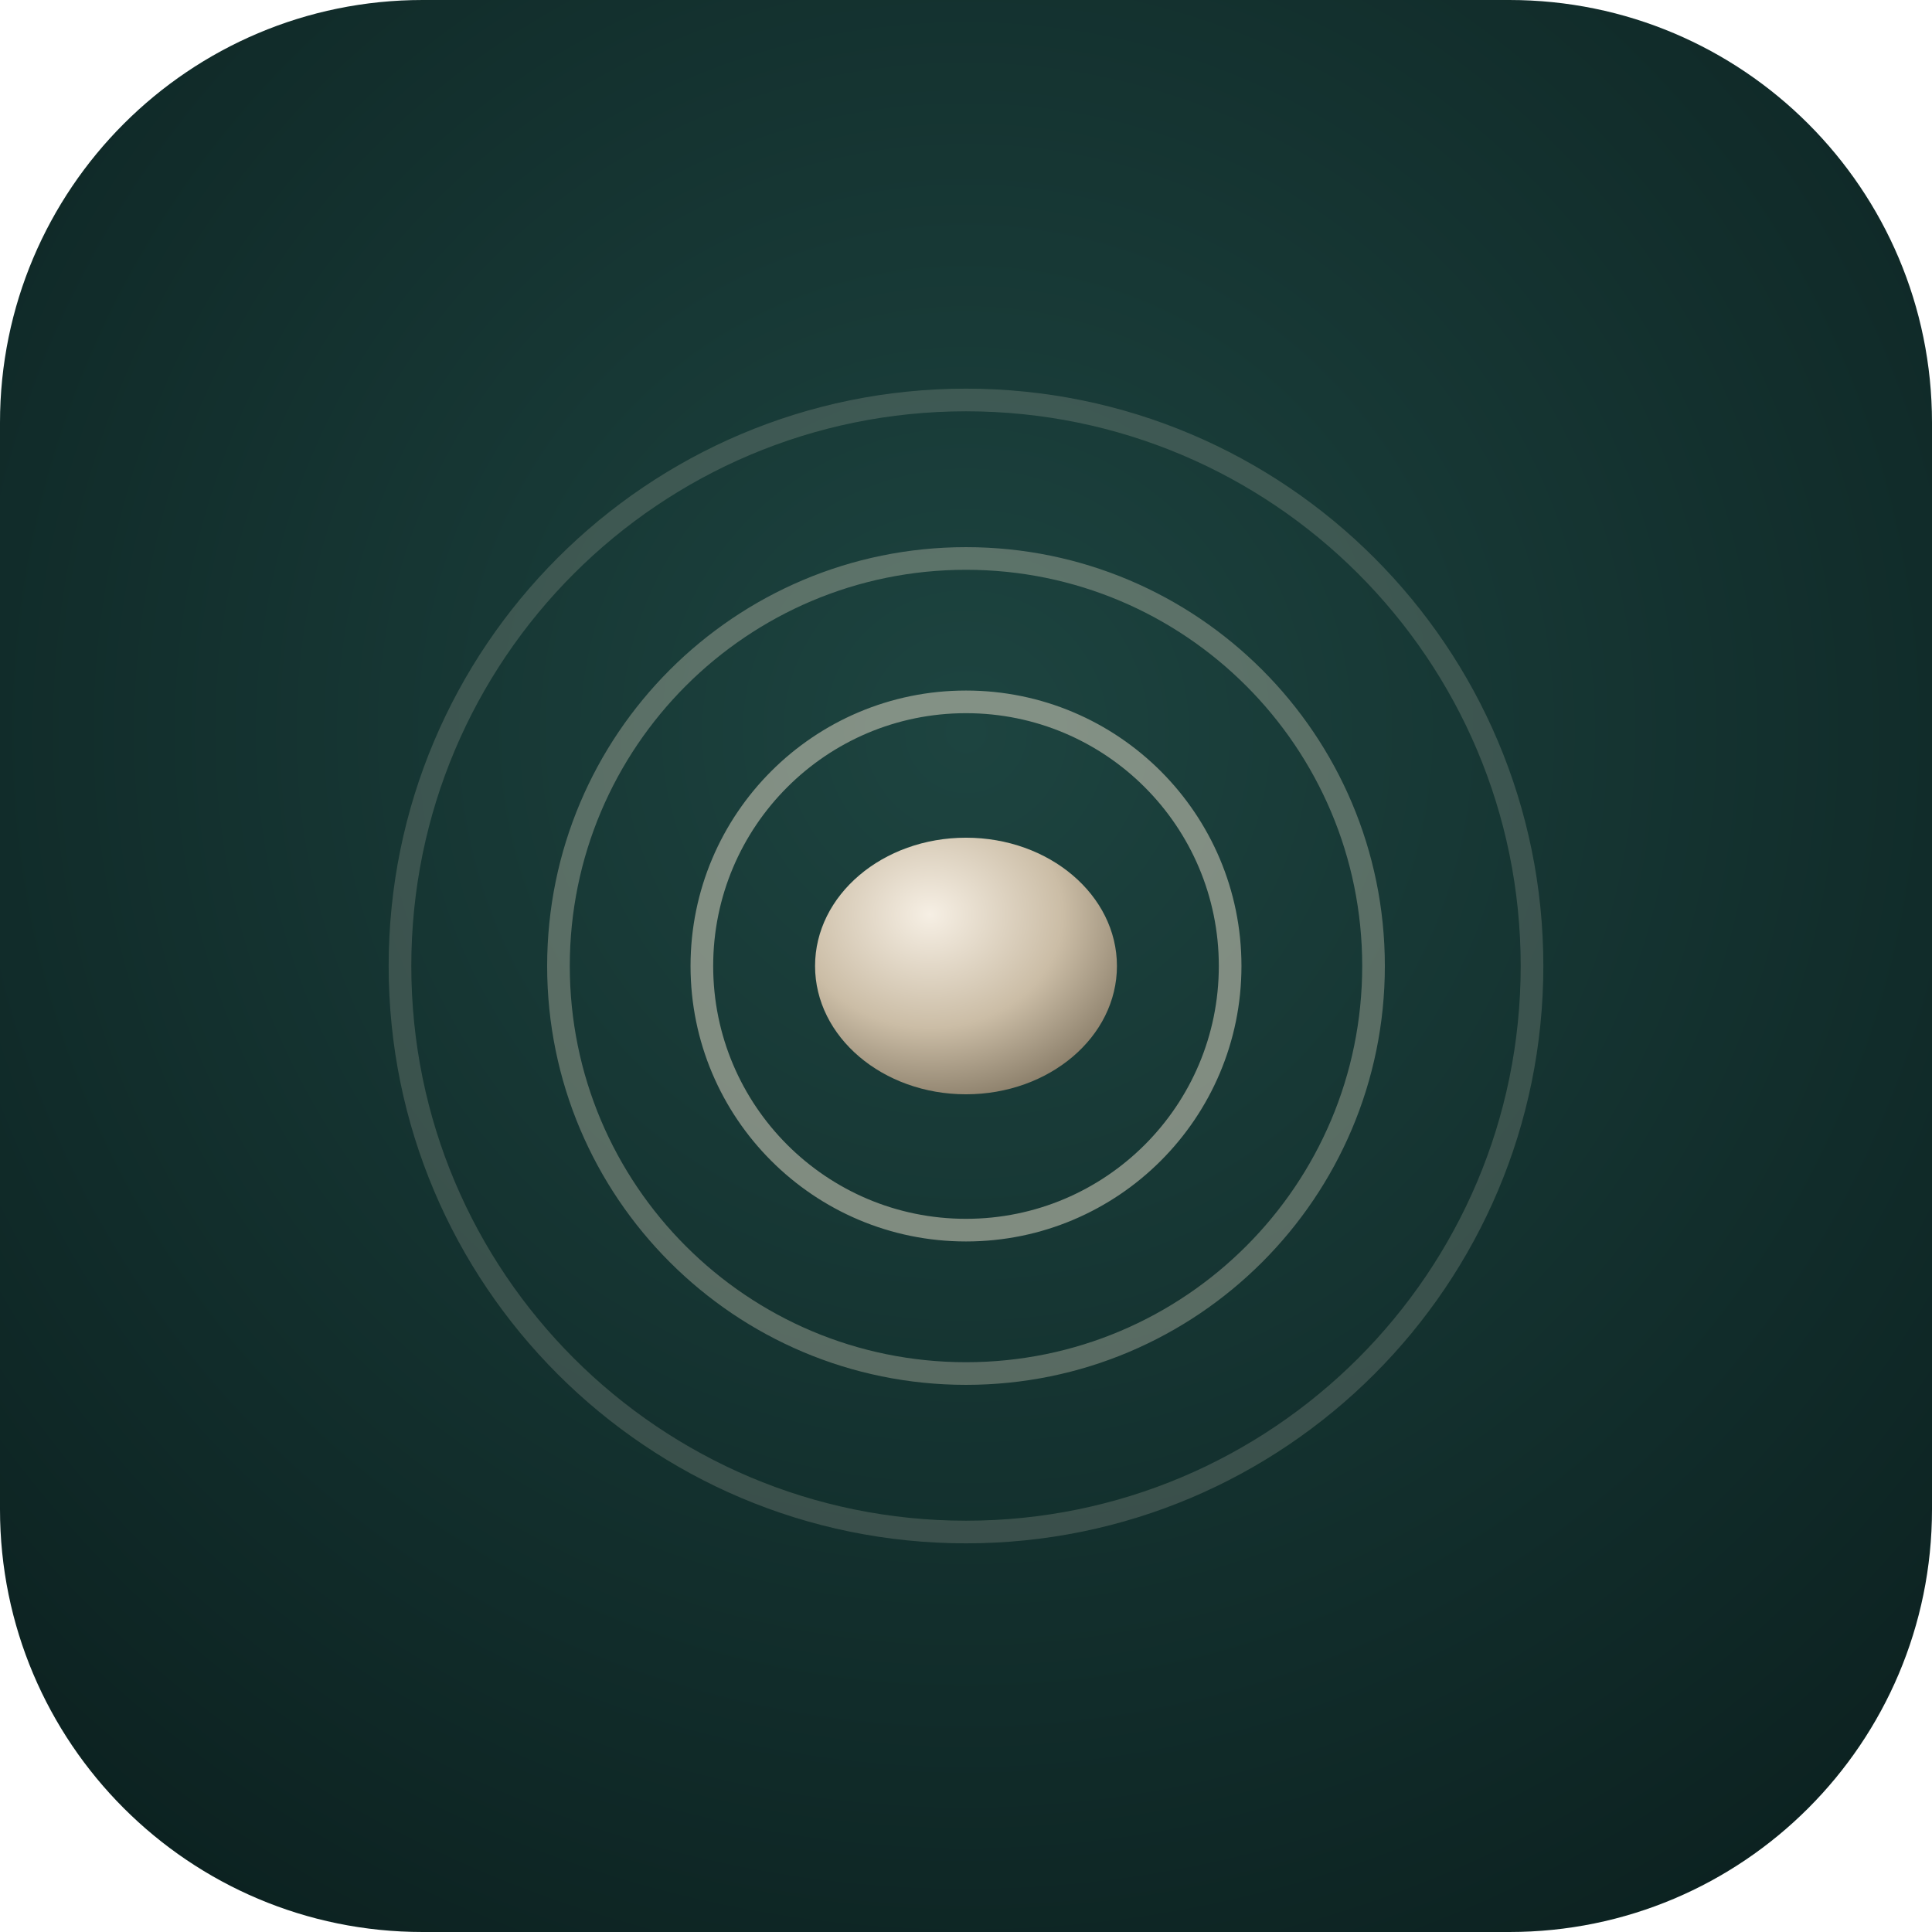
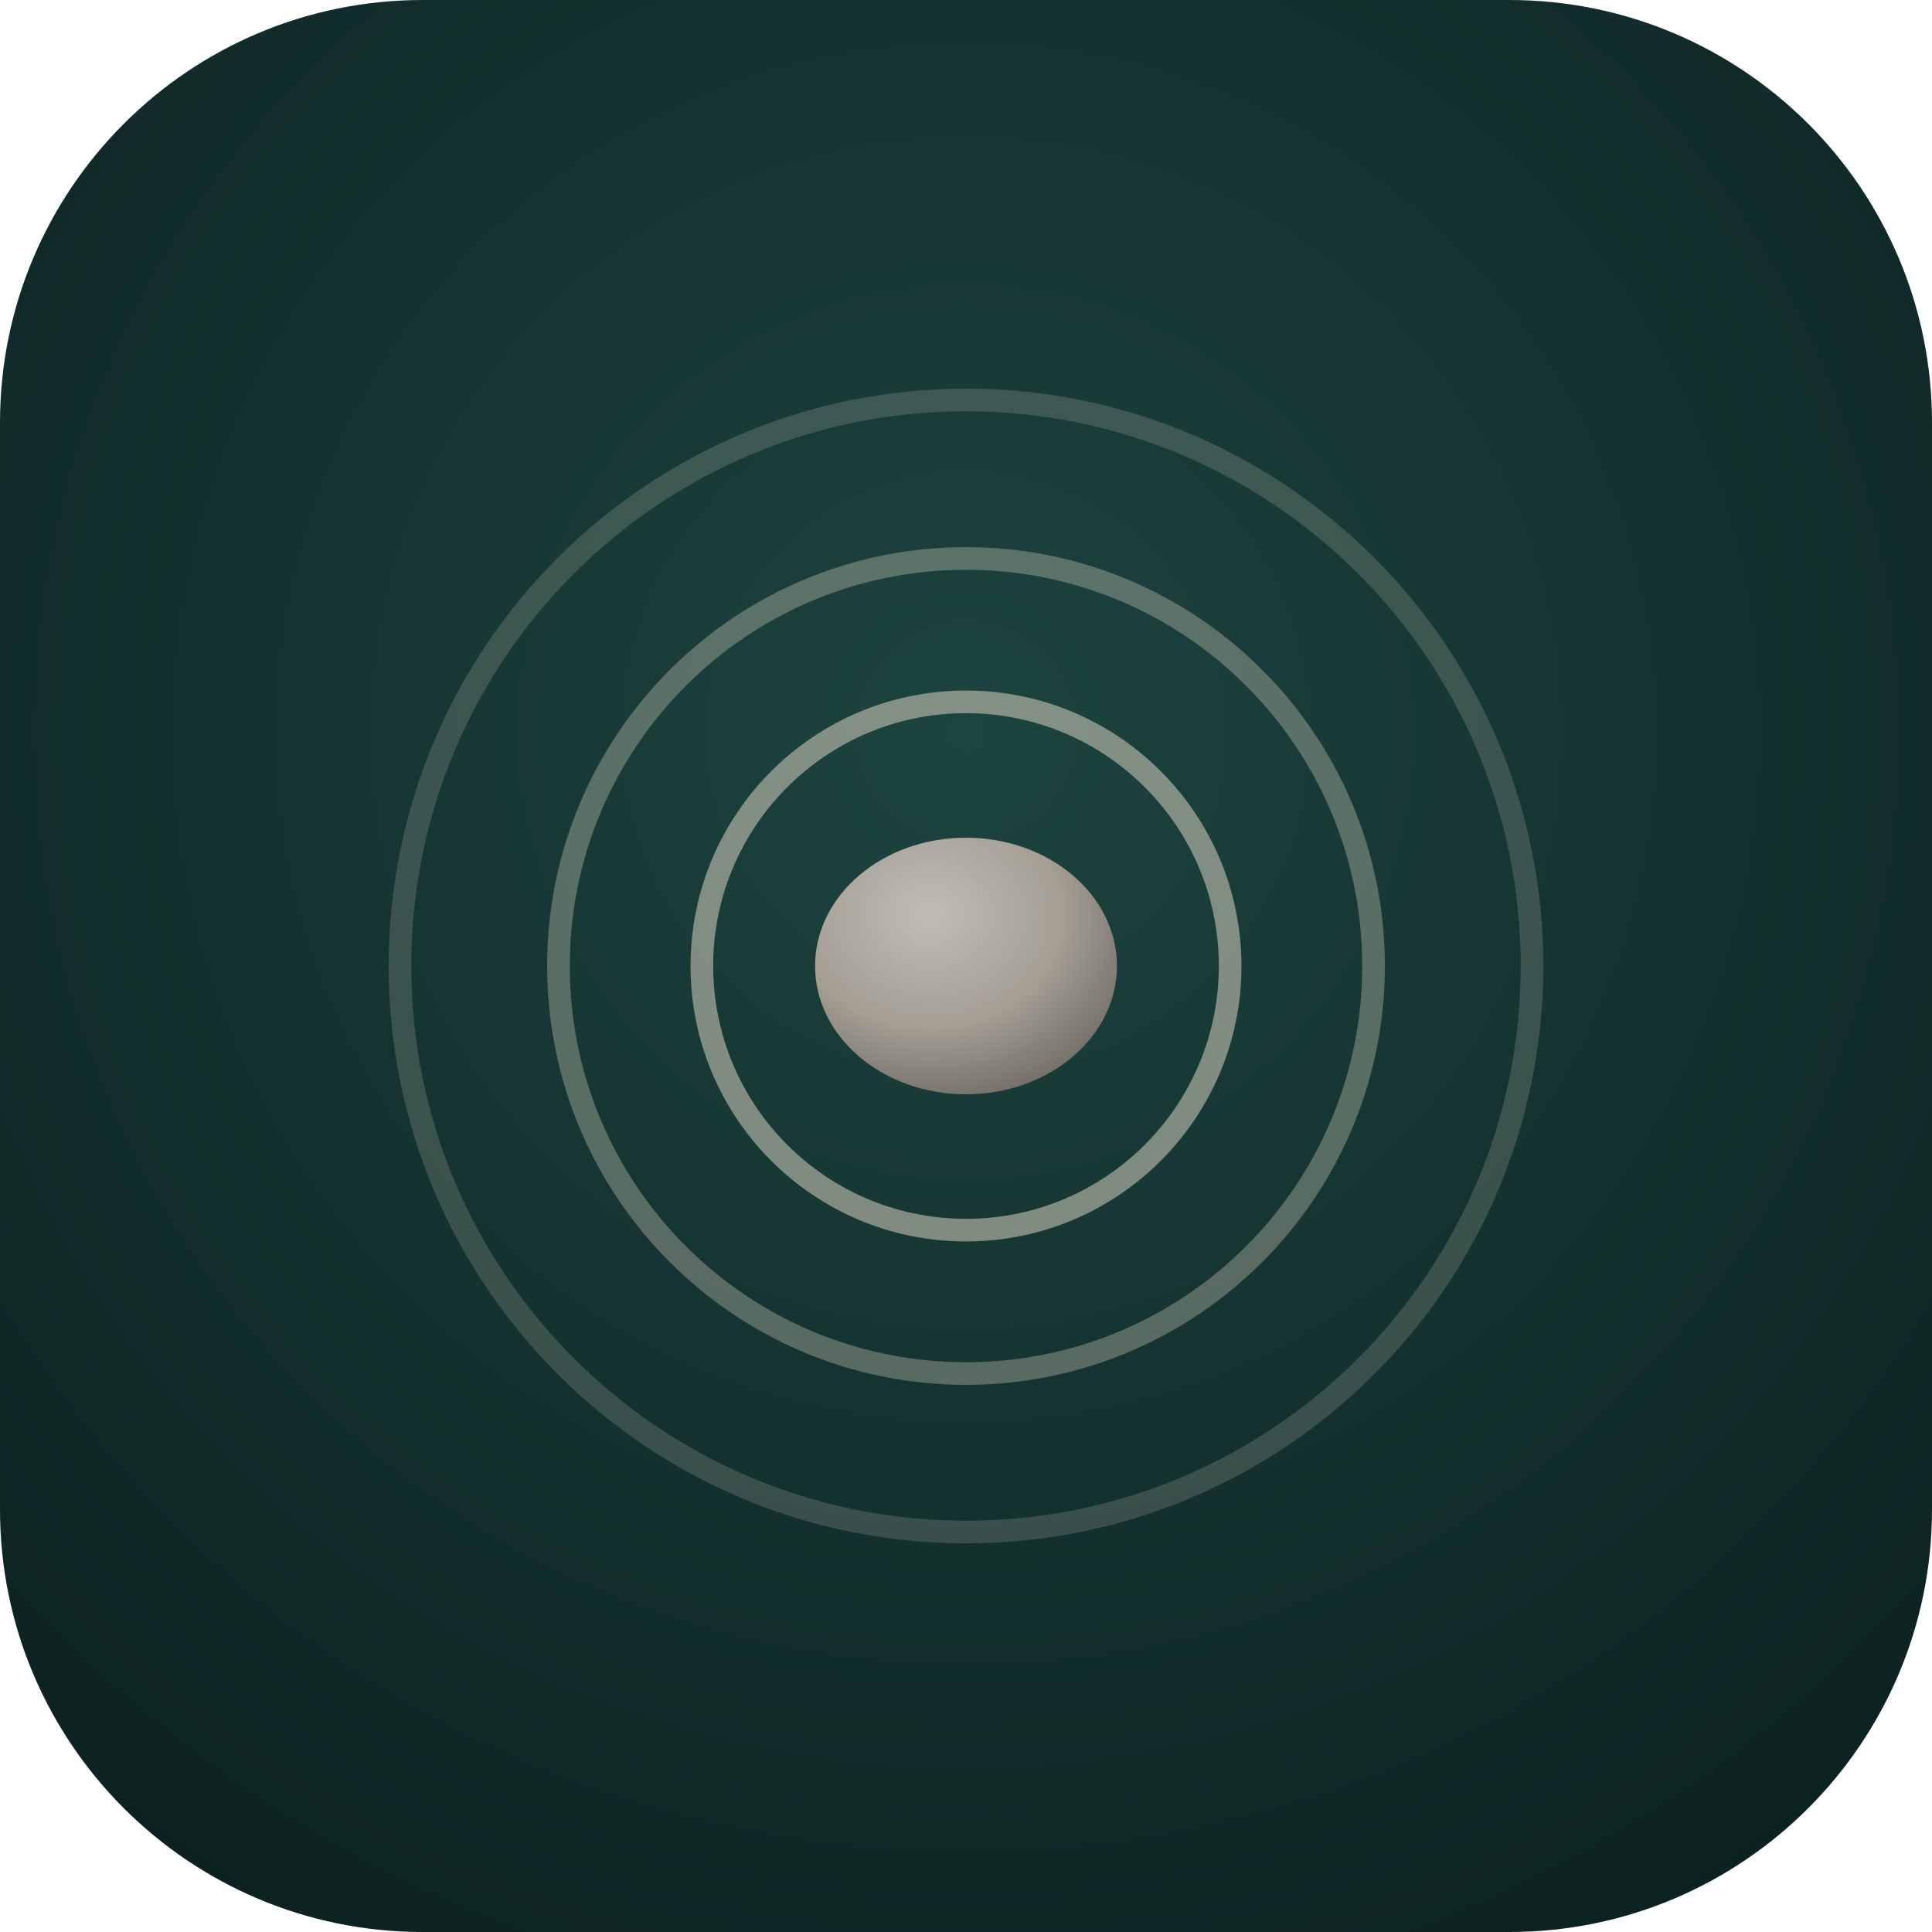
<svg xmlns="http://www.w3.org/2000/svg" viewBox="0 0 512 512">
  <defs>
    <radialGradient id="bg" cx="50%" cy="38%" r="75%">
      <stop offset="0" stop-color="#1d4440" />
      <stop offset="1" stop-color="#0b201f" />
    </radialGradient>
    <radialGradient id="stone" cx="38%" cy="30%" r="80%">
-       <stop offset="0" stop-color="#f6efe4" />
-       <stop offset=".55" stop-color="#cbbda6" />
-       <stop offset="1" stop-color="#7f735f" />
+       <stop offset="0" stop-color="#c1bdb6" />
+       <stop offset=".55" stop-color="#a49e93" />
+       <stop offset="1" stop-color="#6b6760" />
    </radialGradient>
  </defs>
  <rect width="512" height="512" rx="112" fill="url(#bg)" />
  <g fill="none" stroke="#eadfcb" stroke-width="6">
    <circle cx="256" cy="256" r="150" opacity=".18" />
    <circle cx="256" cy="256" r="108" opacity=".32" />
    <circle cx="256" cy="256" r="70" opacity=".5" />
  </g>
  <ellipse cx="256" cy="256" rx="40" ry="34" fill="url(#stone)" />
</svg>
